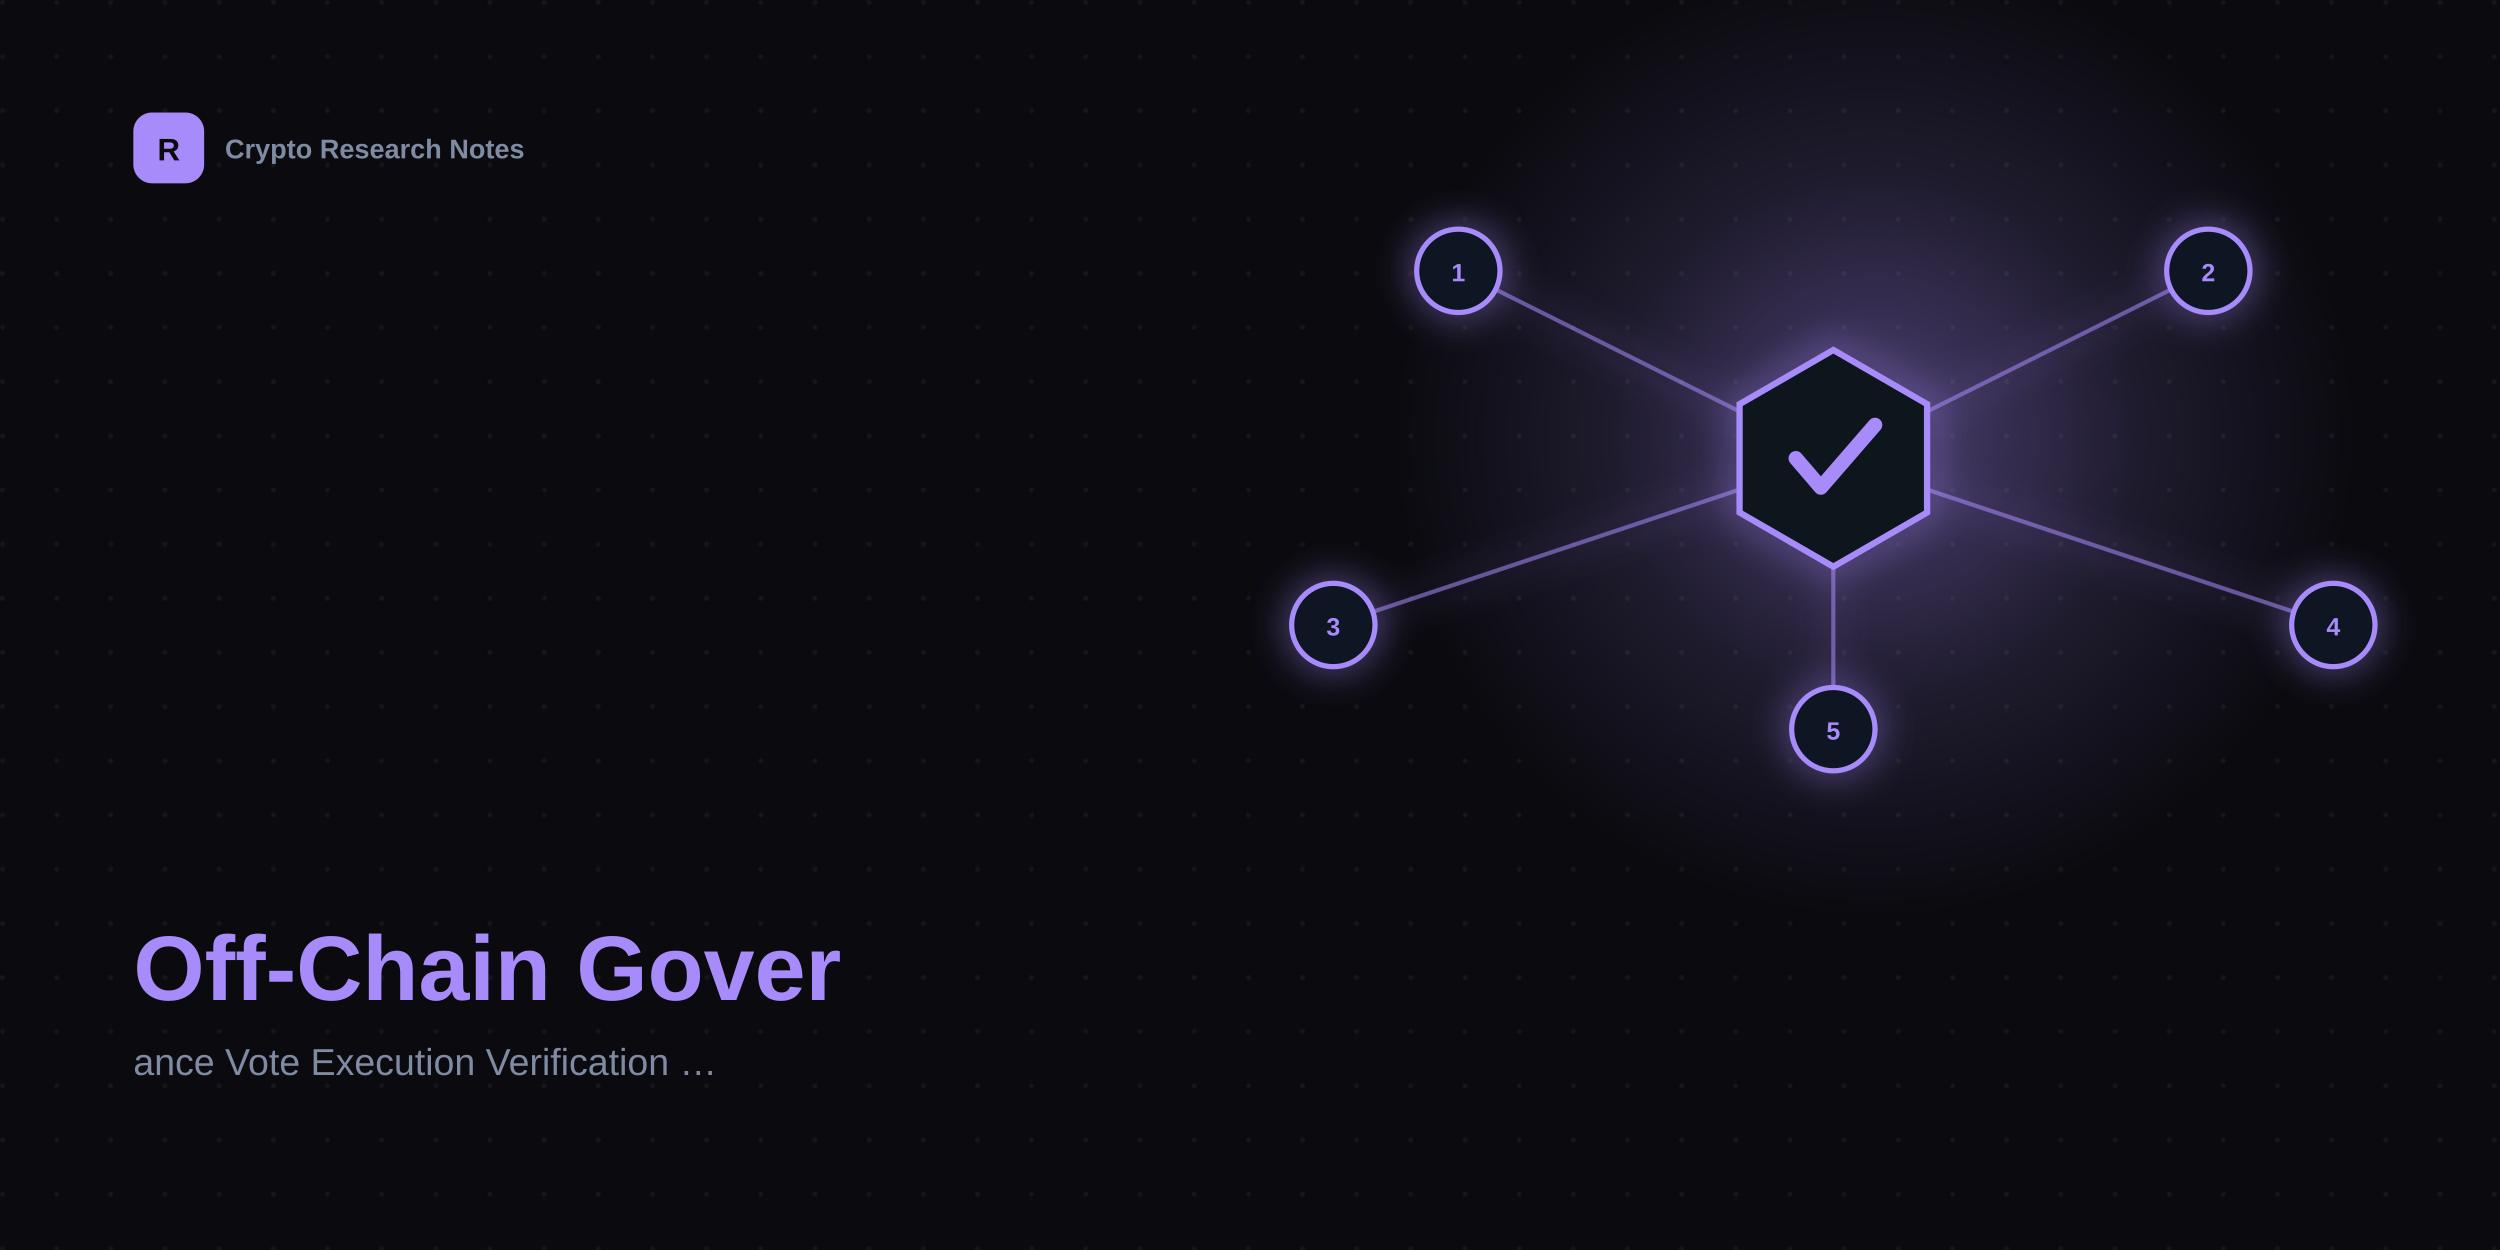
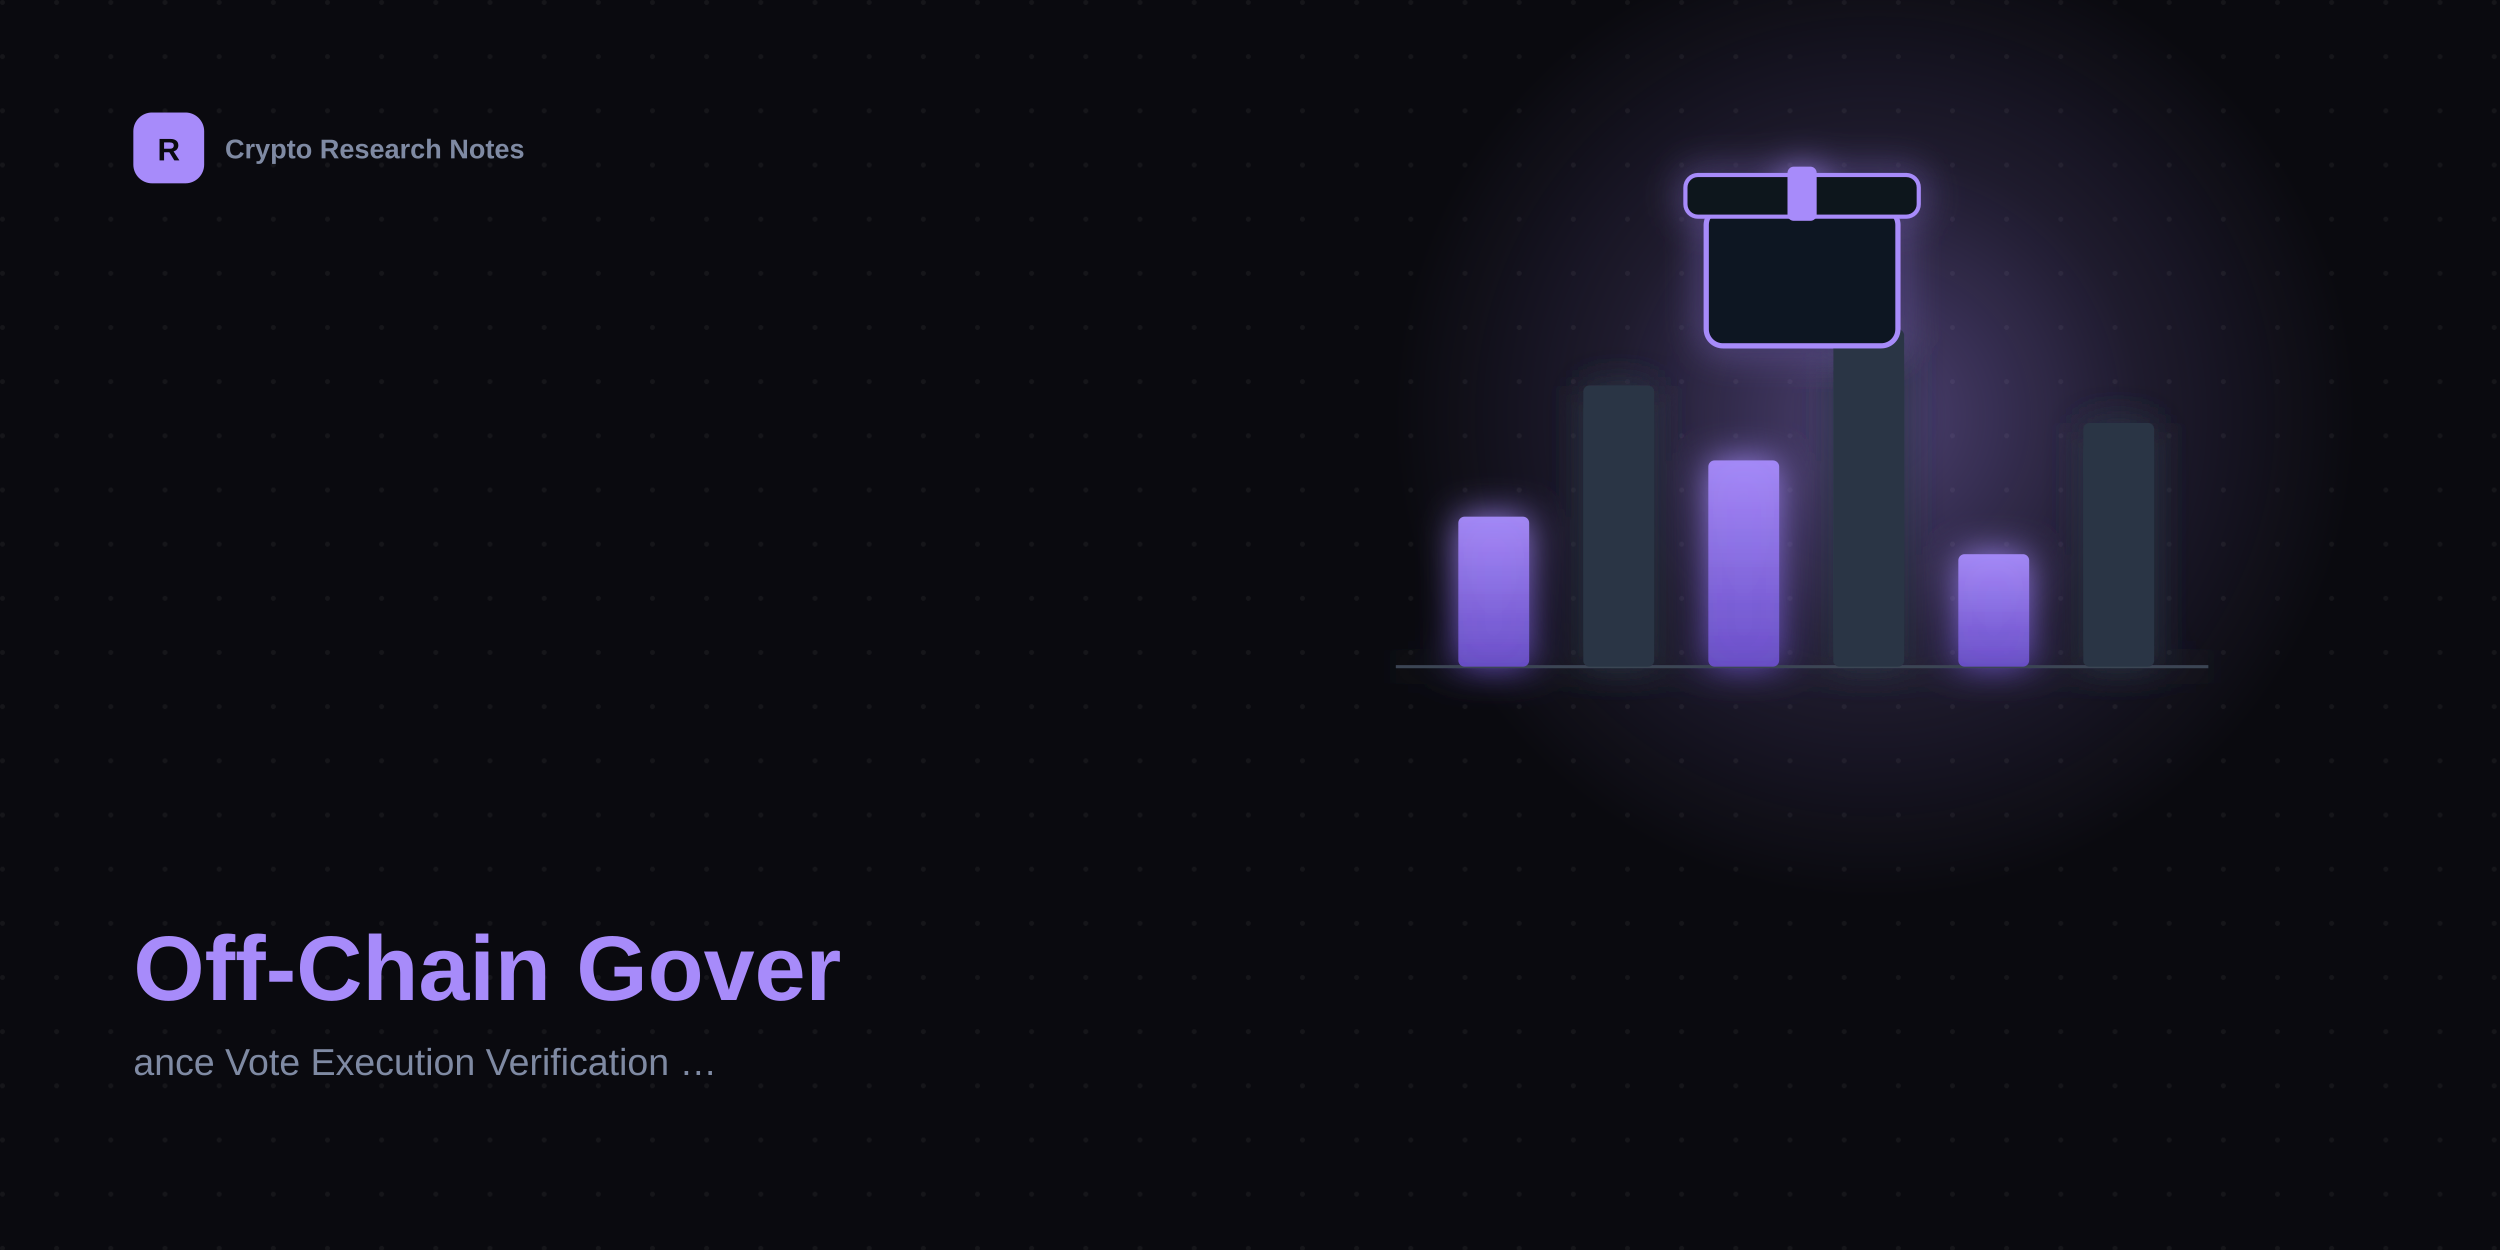
<svg xmlns="http://www.w3.org/2000/svg" viewBox="0 0 1200 600" role="img" aria-label="Off-Chain Gover：ance Vote Execution Verification … 主题配图">
  <defs>
    <radialGradient id="glowsnapshotofen" cx="50%" cy="50%" r="50%">
      <stop offset="0%" stop-color="#a78bfa" stop-opacity="0.42" />
      <stop offset="55%" stop-color="#a78bfa" stop-opacity="0.13" />
      <stop offset="100%" stop-color="#a78bfa" stop-opacity="0" />
    </radialGradient>
    <linearGradient id="barsnapshotofen" x1="0" y1="1" x2="0" y2="0">
      <stop offset="0%" stop-color="#6a4fc9" stop-opacity="0.95" />
      <stop offset="100%" stop-color="#a78bfa" stop-opacity="0.95" />
    </linearGradient>
    <filter id="softsnapshotofen" x="-80%" y="-80%" width="260%" height="260%">
      <feGaussianBlur stdDeviation="9" result="b" />
      <feMerge>
        <feMergeNode in="b" />
        <feMergeNode in="SourceGraphic" />
      </feMerge>
    </filter>
    <pattern id="dotssnapshotofen" width="26" height="26" patternUnits="userSpaceOnUse">
      <circle cx="1.2" cy="1.2" r="1.2" fill="#ffffff" fill-opacity="0.05" />
    </pattern>
  </defs>
  <rect width="1200" height="600" fill="#0a0a0f" />
  <rect width="1200" height="600" fill="url(#dotssnapshotofen)" />
  <g transform="translate(64,54)">
    <rect x="0" y="0" width="34" height="34" rx="9" fill="#a78bfa" />
    <text x="17" y="23" font-family="'Segoe UI',Arial,sans-serif" font-size="15" font-weight="700" fill="#0a0a0f" text-anchor="middle">R</text>
    <text x="44" y="22" font-family="'Segoe UI',Arial,sans-serif" font-size="13" font-weight="600" fill="#7f8aa3">Crypto Research Notes</text>
  </g>
-   <circle cx="900" cy="210" r="230" fill="url(#glowsnapshotofen)" />
+   <circle cx="900" cy="200" r="230" fill="url(#glowsnapshotofen)" />
  <g filter="url(#softsnapshotofen)">
-     <line x1="880" y1="220" x2="700" y2="130" stroke="#a78bfa" stroke-width="2" opacity="0.55" />
-     <line x1="880" y1="220" x2="1060" y2="130" stroke="#a78bfa" stroke-width="2" opacity="0.55" />
-     <line x1="880" y1="220" x2="640" y2="300" stroke="#a78bfa" stroke-width="2" opacity="0.55" />
-     <line x1="880" y1="220" x2="1120" y2="300" stroke="#a78bfa" stroke-width="2" opacity="0.55" />
-     <line x1="880" y1="220" x2="880" y2="350" stroke="#a78bfa" stroke-width="2" opacity="0.55" />
-     <g transform="translate(880,220)">
-       <polygon points="0,-52 45,-26 45,26 0,52 -45,26 -45,-26" fill="#10161f" stroke="#a78bfa" stroke-width="3" />
-       <path d="M-18 0 l12 14 l26 -30" stroke="#a78bfa" stroke-width="7" fill="none" stroke-linecap="round" stroke-linejoin="round" />
+     <line x1="670" y1="320" x2="1060" y2="320" stroke="#3a4452" stroke-width="1.5" />
+     <rect x="700" y="248" width="34" height="72" rx="3" fill="url(#barsnapshotofen)" />
+     <rect x="760" y="185" width="34" height="135" rx="3" fill="#2a3444" />
+     <rect x="820" y="221" width="34" height="99" rx="3" fill="url(#barsnapshotofen)" />
+     <rect x="880" y="158" width="34" height="162" rx="3" fill="#2a3444" />
+     <rect x="940" y="266" width="34" height="54" rx="3" fill="url(#barsnapshotofen)" />
+     <rect x="1000" y="203" width="34" height="117" rx="3" fill="#2a3444" />
+     <g transform="translate(865,110)">
+       <rect x="-46" y="-10" width="92" height="66" rx="8" fill="#0e1420" stroke="#a78bfa" stroke-width="2.5" />
+       <rect x="-56" y="-26" width="112" height="20" rx="6" fill="#10161f" stroke="#a78bfa" stroke-width="2" />
+       <rect x="-7" y="-30" width="14" height="26" rx="3" fill="#a78bfa" />
    </g>
-     <circle cx="700" cy="130" r="20" fill="#0e1420" stroke="#a78bfa" stroke-width="2.5" />
-     <text x="700" y="135" font-family="'Segoe UI',Arial,sans-serif" font-size="12" font-weight="700" fill="#a78bfa" text-anchor="middle">1</text>
-     <circle cx="1060" cy="130" r="20" fill="#0e1420" stroke="#a78bfa" stroke-width="2.5" />
-     <text x="1060" y="135" font-family="'Segoe UI',Arial,sans-serif" font-size="12" font-weight="700" fill="#a78bfa" text-anchor="middle">2</text>
-     <circle cx="640" cy="300" r="20" fill="#0e1420" stroke="#a78bfa" stroke-width="2.5" />
-     <text x="640" y="305" font-family="'Segoe UI',Arial,sans-serif" font-size="12" font-weight="700" fill="#a78bfa" text-anchor="middle">3</text>
-     <circle cx="1120" cy="300" r="20" fill="#0e1420" stroke="#a78bfa" stroke-width="2.5" />
-     <text x="1120" y="305" font-family="'Segoe UI',Arial,sans-serif" font-size="12" font-weight="700" fill="#a78bfa" text-anchor="middle">4</text>
-     <circle cx="880" cy="350" r="20" fill="#0e1420" stroke="#a78bfa" stroke-width="2.5" />
-     <text x="880" y="355" font-family="'Segoe UI',Arial,sans-serif" font-size="12" font-weight="700" fill="#a78bfa" text-anchor="middle">5</text>
  </g>
  <g font-family="'Segoe UI',Arial,sans-serif" font-weight="800">
    <text font-size="44" fill="#a78bfa">
      <tspan x="64" y="480">Off-Chain Gover</tspan>
    </text>
  </g>
  <text x="64" y="516" font-family="'Segoe UI',Arial,sans-serif" font-size="18" fill="#7f8aa3">ance Vote Execution Verification …</text>
</svg>
